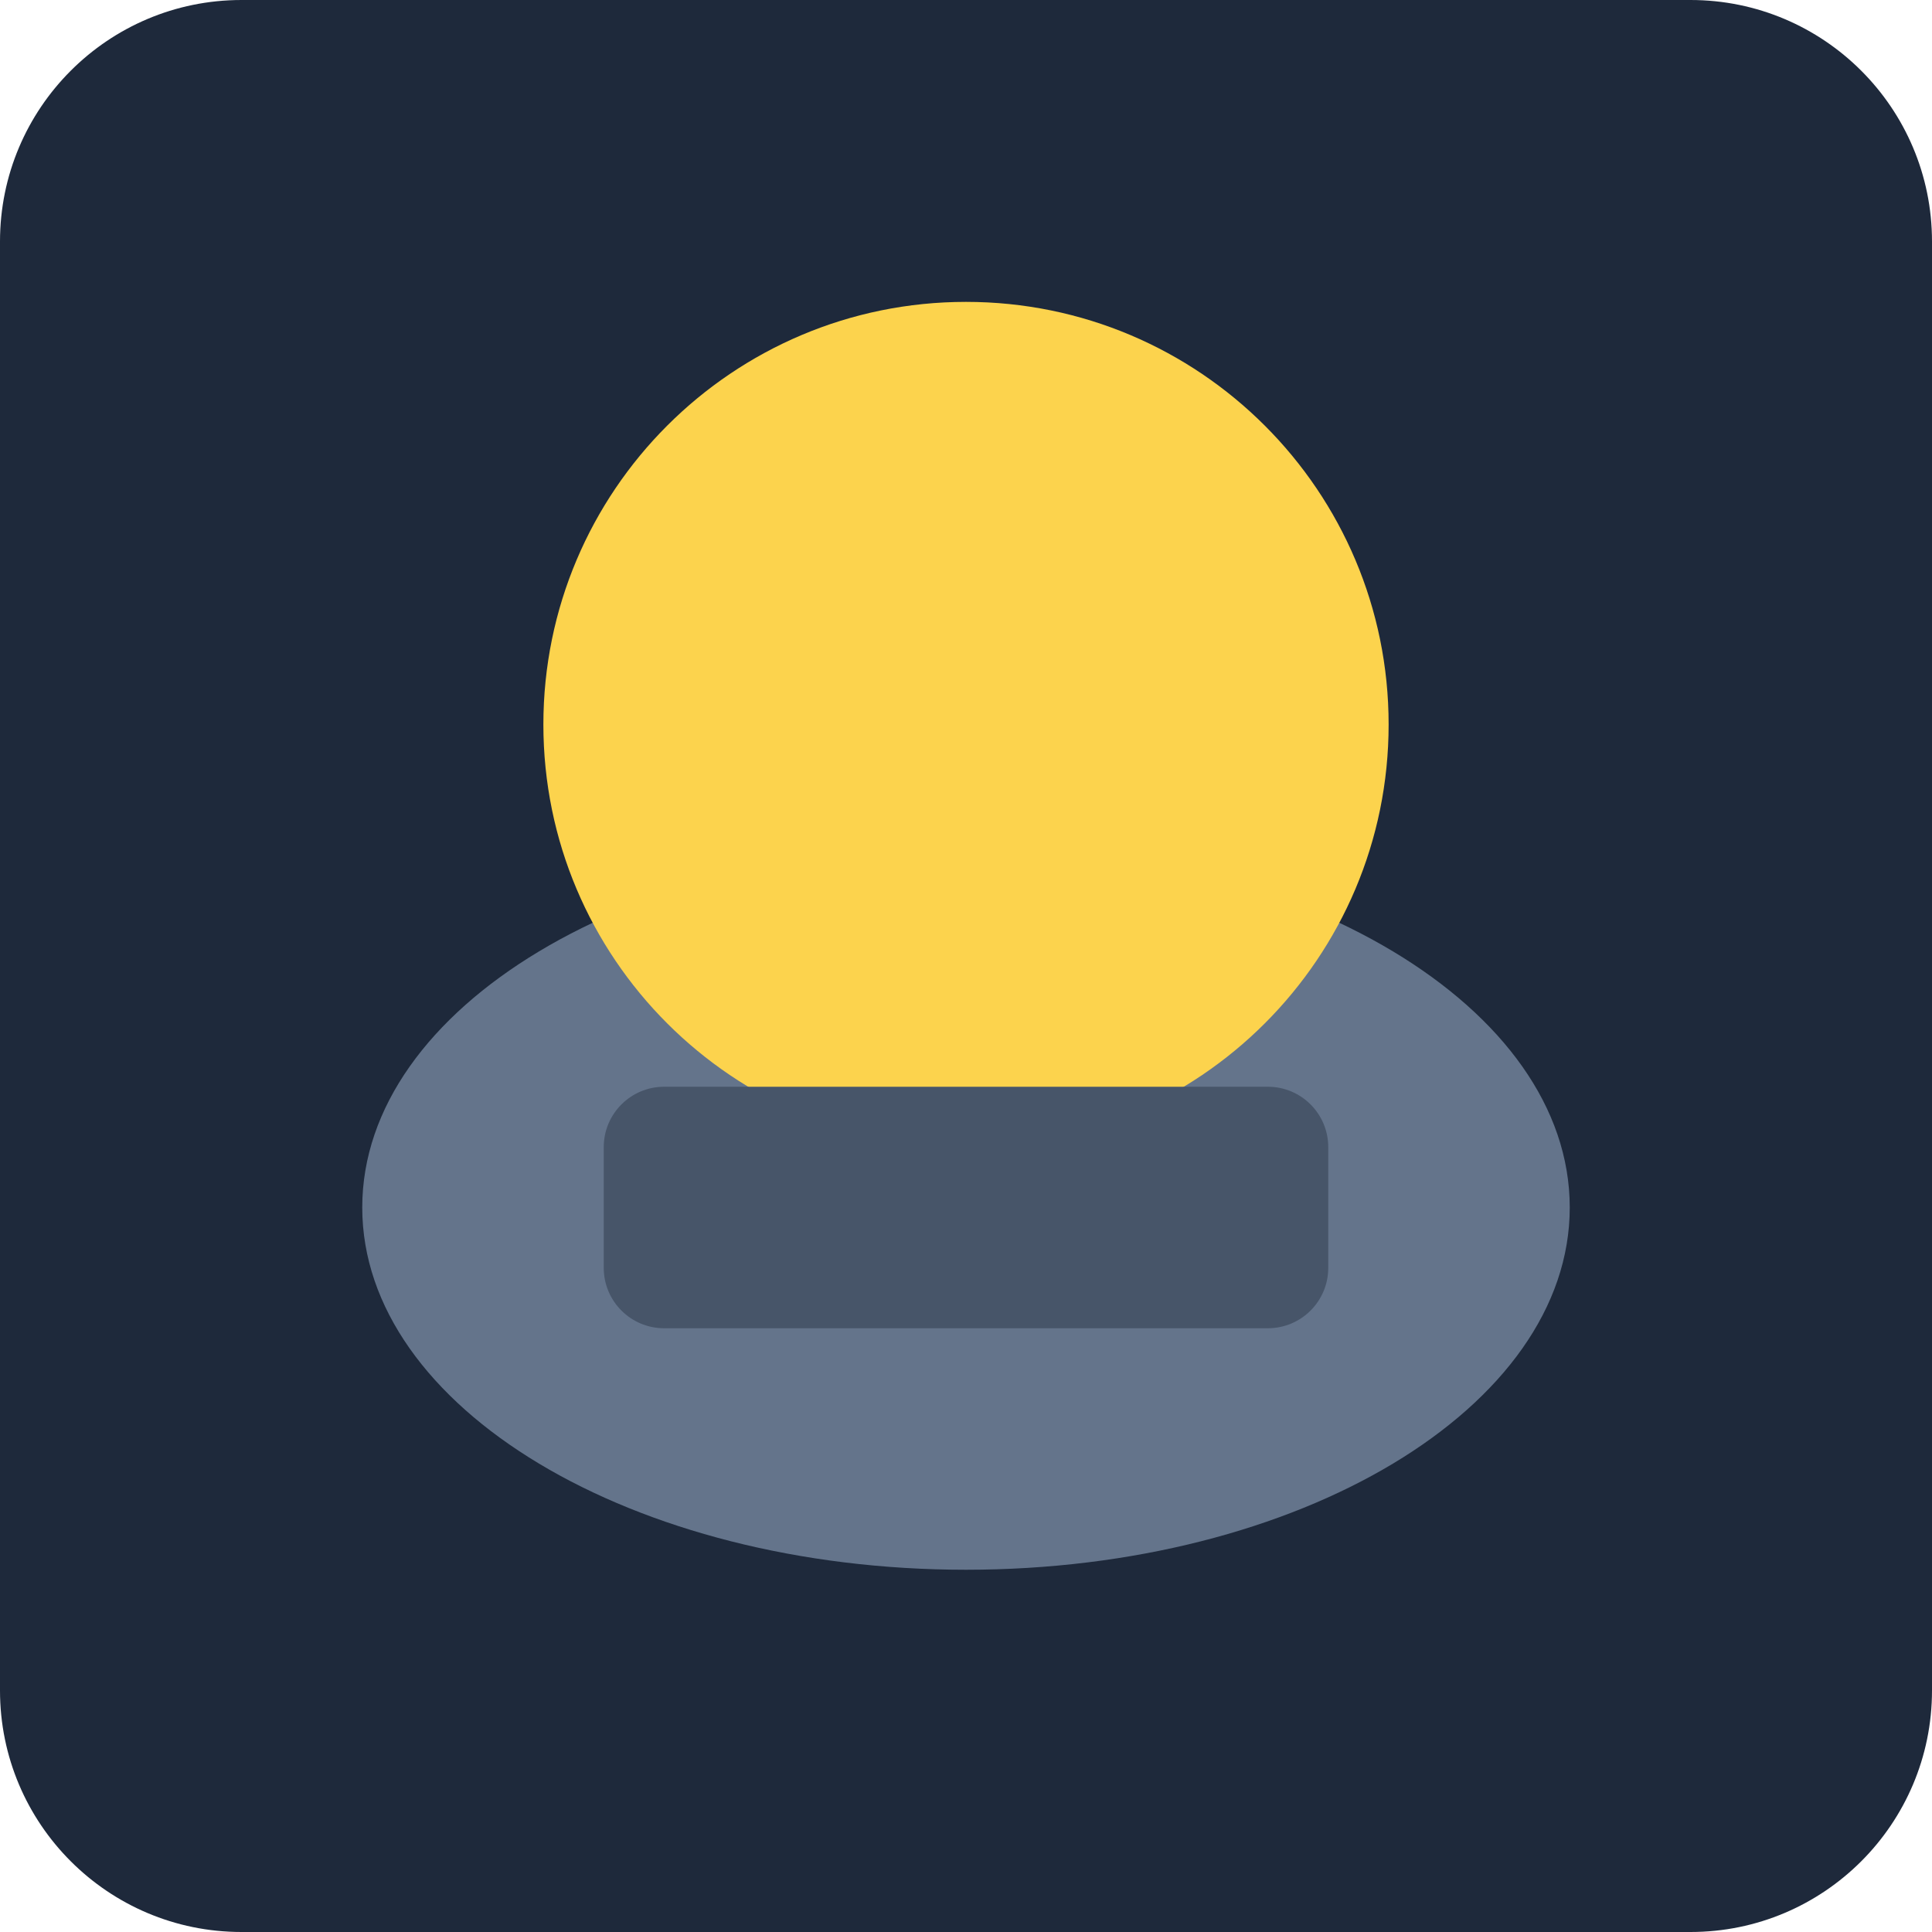
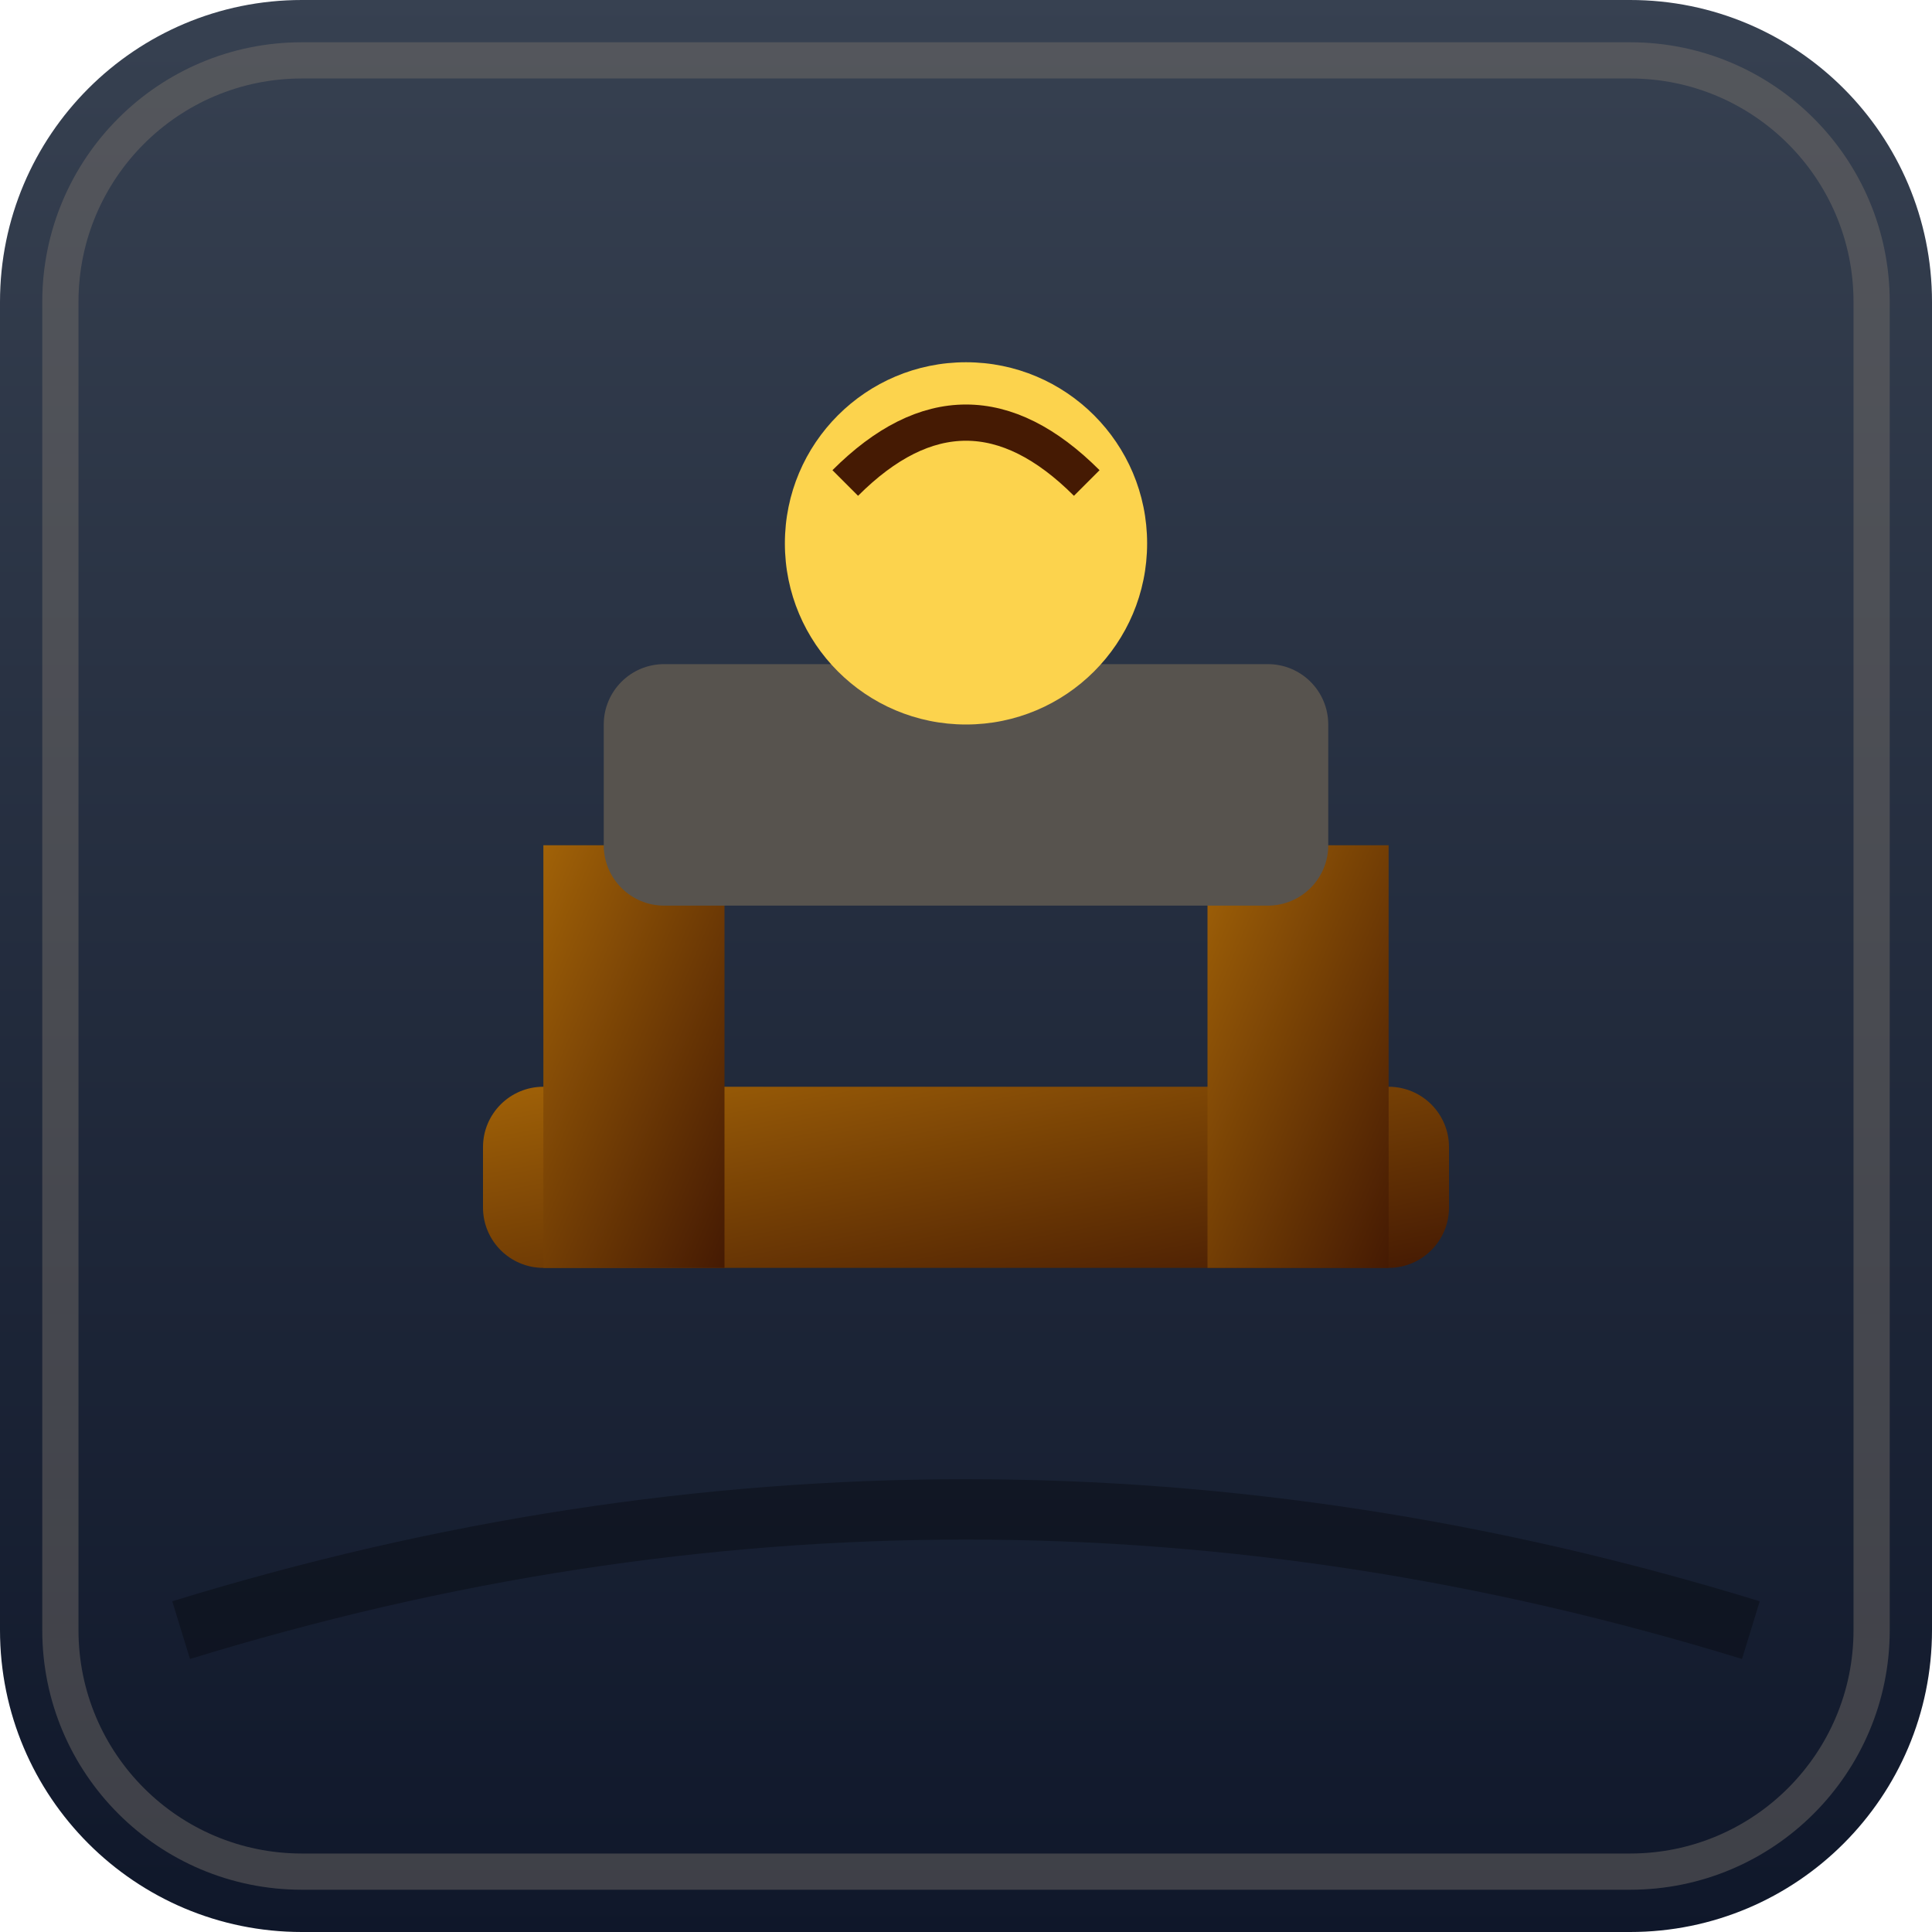
<svg xmlns="http://www.w3.org/2000/svg" viewBox="0 0 32 32" fill="none">
-   <rect width="32" height="32" rx="4" fill="#1e293b" />
-   <ellipse cx="16" cy="20" rx="10" ry="6" fill="#64748b" />
-   <circle cx="16" cy="12" r="7" fill="#fcd34d" />
-   <rect x="10" y="18" width="12" height="4" rx="1" fill="#475569" />
+   <defs>
+     <linearGradient id="sit-bg" x1="0" y1="0" x2="0" y2="1">
+       <stop offset="0%" stop-color="#374151" />
+       <stop offset="100%" stop-color="#0f172a" />
+     </linearGradient>
+     <linearGradient id="sit-steel" x1="0" y1="0" x2="1" y2="1">
+       <stop offset="0%" stop-color="#f8fafc" />
+       <stop offset="40%" stop-color="#cbd5e1" />
+       <stop offset="100%" stop-color="#64748b" />
+     </linearGradient>
+     <linearGradient id="sit-gold" x1="0" y1="0" x2="0" y2="1">
+       <stop offset="0%" stop-color="#fde68a" />
+       <stop offset="55%" stop-color="#d97706" />
+       <stop offset="100%" stop-color="#92400e" />
+     </linearGradient>
+     <linearGradient id="sit-fire" x1="0" y1="1" x2="0" y2="0">
+       <stop offset="0%" stop-color="#dc2626" />
+       <stop offset="50%" stop-color="#f97316" />
+       <stop offset="100%" stop-color="#fde047" />
+     </linearGradient>
+     <linearGradient id="sit-holy" x1="0" y1="0" x2="0" y2="1">
+       <stop offset="0%" stop-color="#fff" />
+       <stop offset="45%" stop-color="#fef08a" />
+       <stop offset="100%" stop-color="#ca8a04" />
+     </linearGradient>
+     <linearGradient id="sit-wood" x1="0" y1="0" x2="1" y2="1">
+       <stop offset="0%" stop-color="#a16207" />
+       <stop offset="100%" stop-color="#451a03" />
+     </linearGradient>
+     <radialGradient id="sit-gem" cx="35%" cy="30%" r="70%">
+       <stop offset="0%" stop-color="#e0e7ff" />
+       <stop offset="50%" stop-color="#6366f1" />
+       <stop offset="100%" stop-color="#312e81" />
+     </radialGradient>
+     <filter id="sit-glow" x="-30%" y="-30%" width="160%" height="160%">
+       <feGaussianBlur stdDeviation="0.8" result="b" />
+       <feMerge>
+         <feMergeNode in="b" />
+         <feMergeNode in="SourceGraphic" />
+       </feMerge>
+     </filter>
+   </defs>
+   <rect width="32" height="32" rx="5" fill="url(#sit-bg)" />
+   <rect x="1" y="1" width="30" height="30" rx="4" fill="none" stroke="#78716c" stroke-opacity="0.45" stroke-width="0.6" />
+   <path d="M3 27 Q16 23 29 27" stroke="#000" stroke-opacity="0.3" stroke-width="1" fill="none" />
+   <rect x="8" y="18" width="16" height="3" rx="1" fill="url(#sit-wood)" />
+   <rect x="9" y="14" width="3" height="7" fill="url(#sit-wood)" />
+   <rect x="20" y="14" width="3" height="7" fill="url(#sit-wood)" />
+   <rect x="10" y="11" width="12" height="4" rx="1" fill="#57534e" />
+   <circle cx="16" cy="9" r="3" fill="#fcd34d" />
+   <path d="M14 8 Q16 6 18 8" stroke="#451a03" stroke-width="0.6" fill="none" />
</svg>
